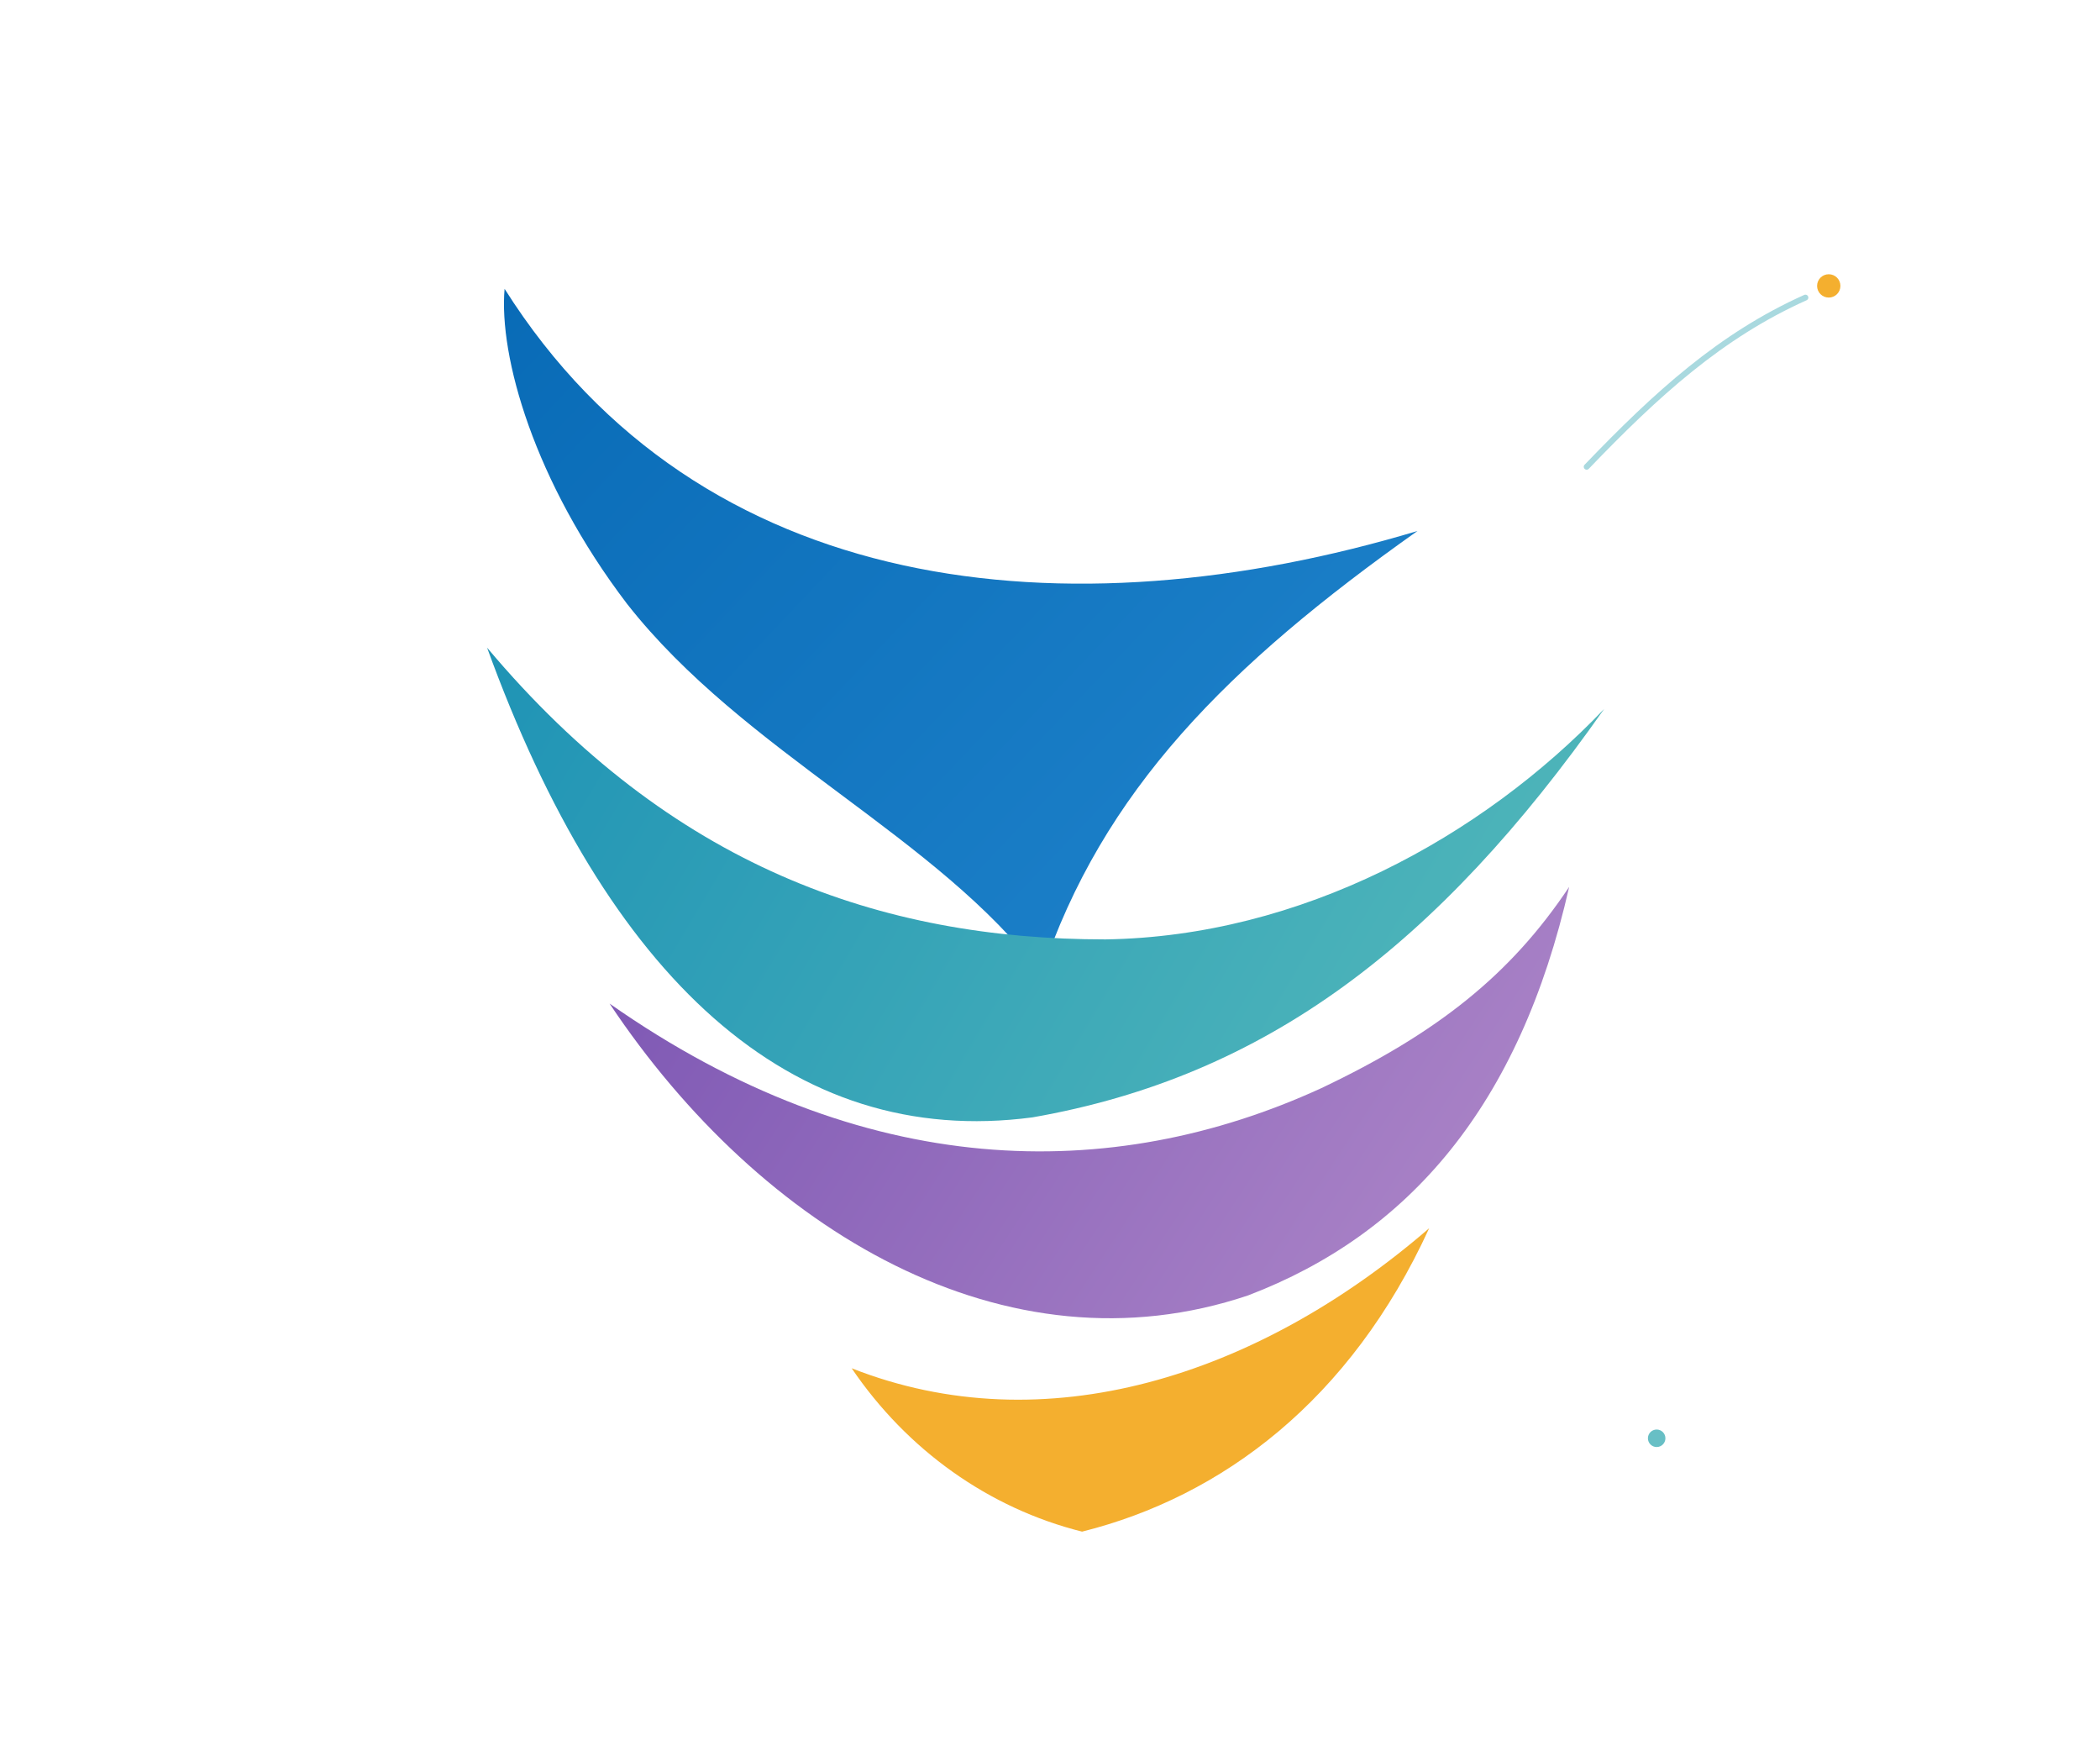
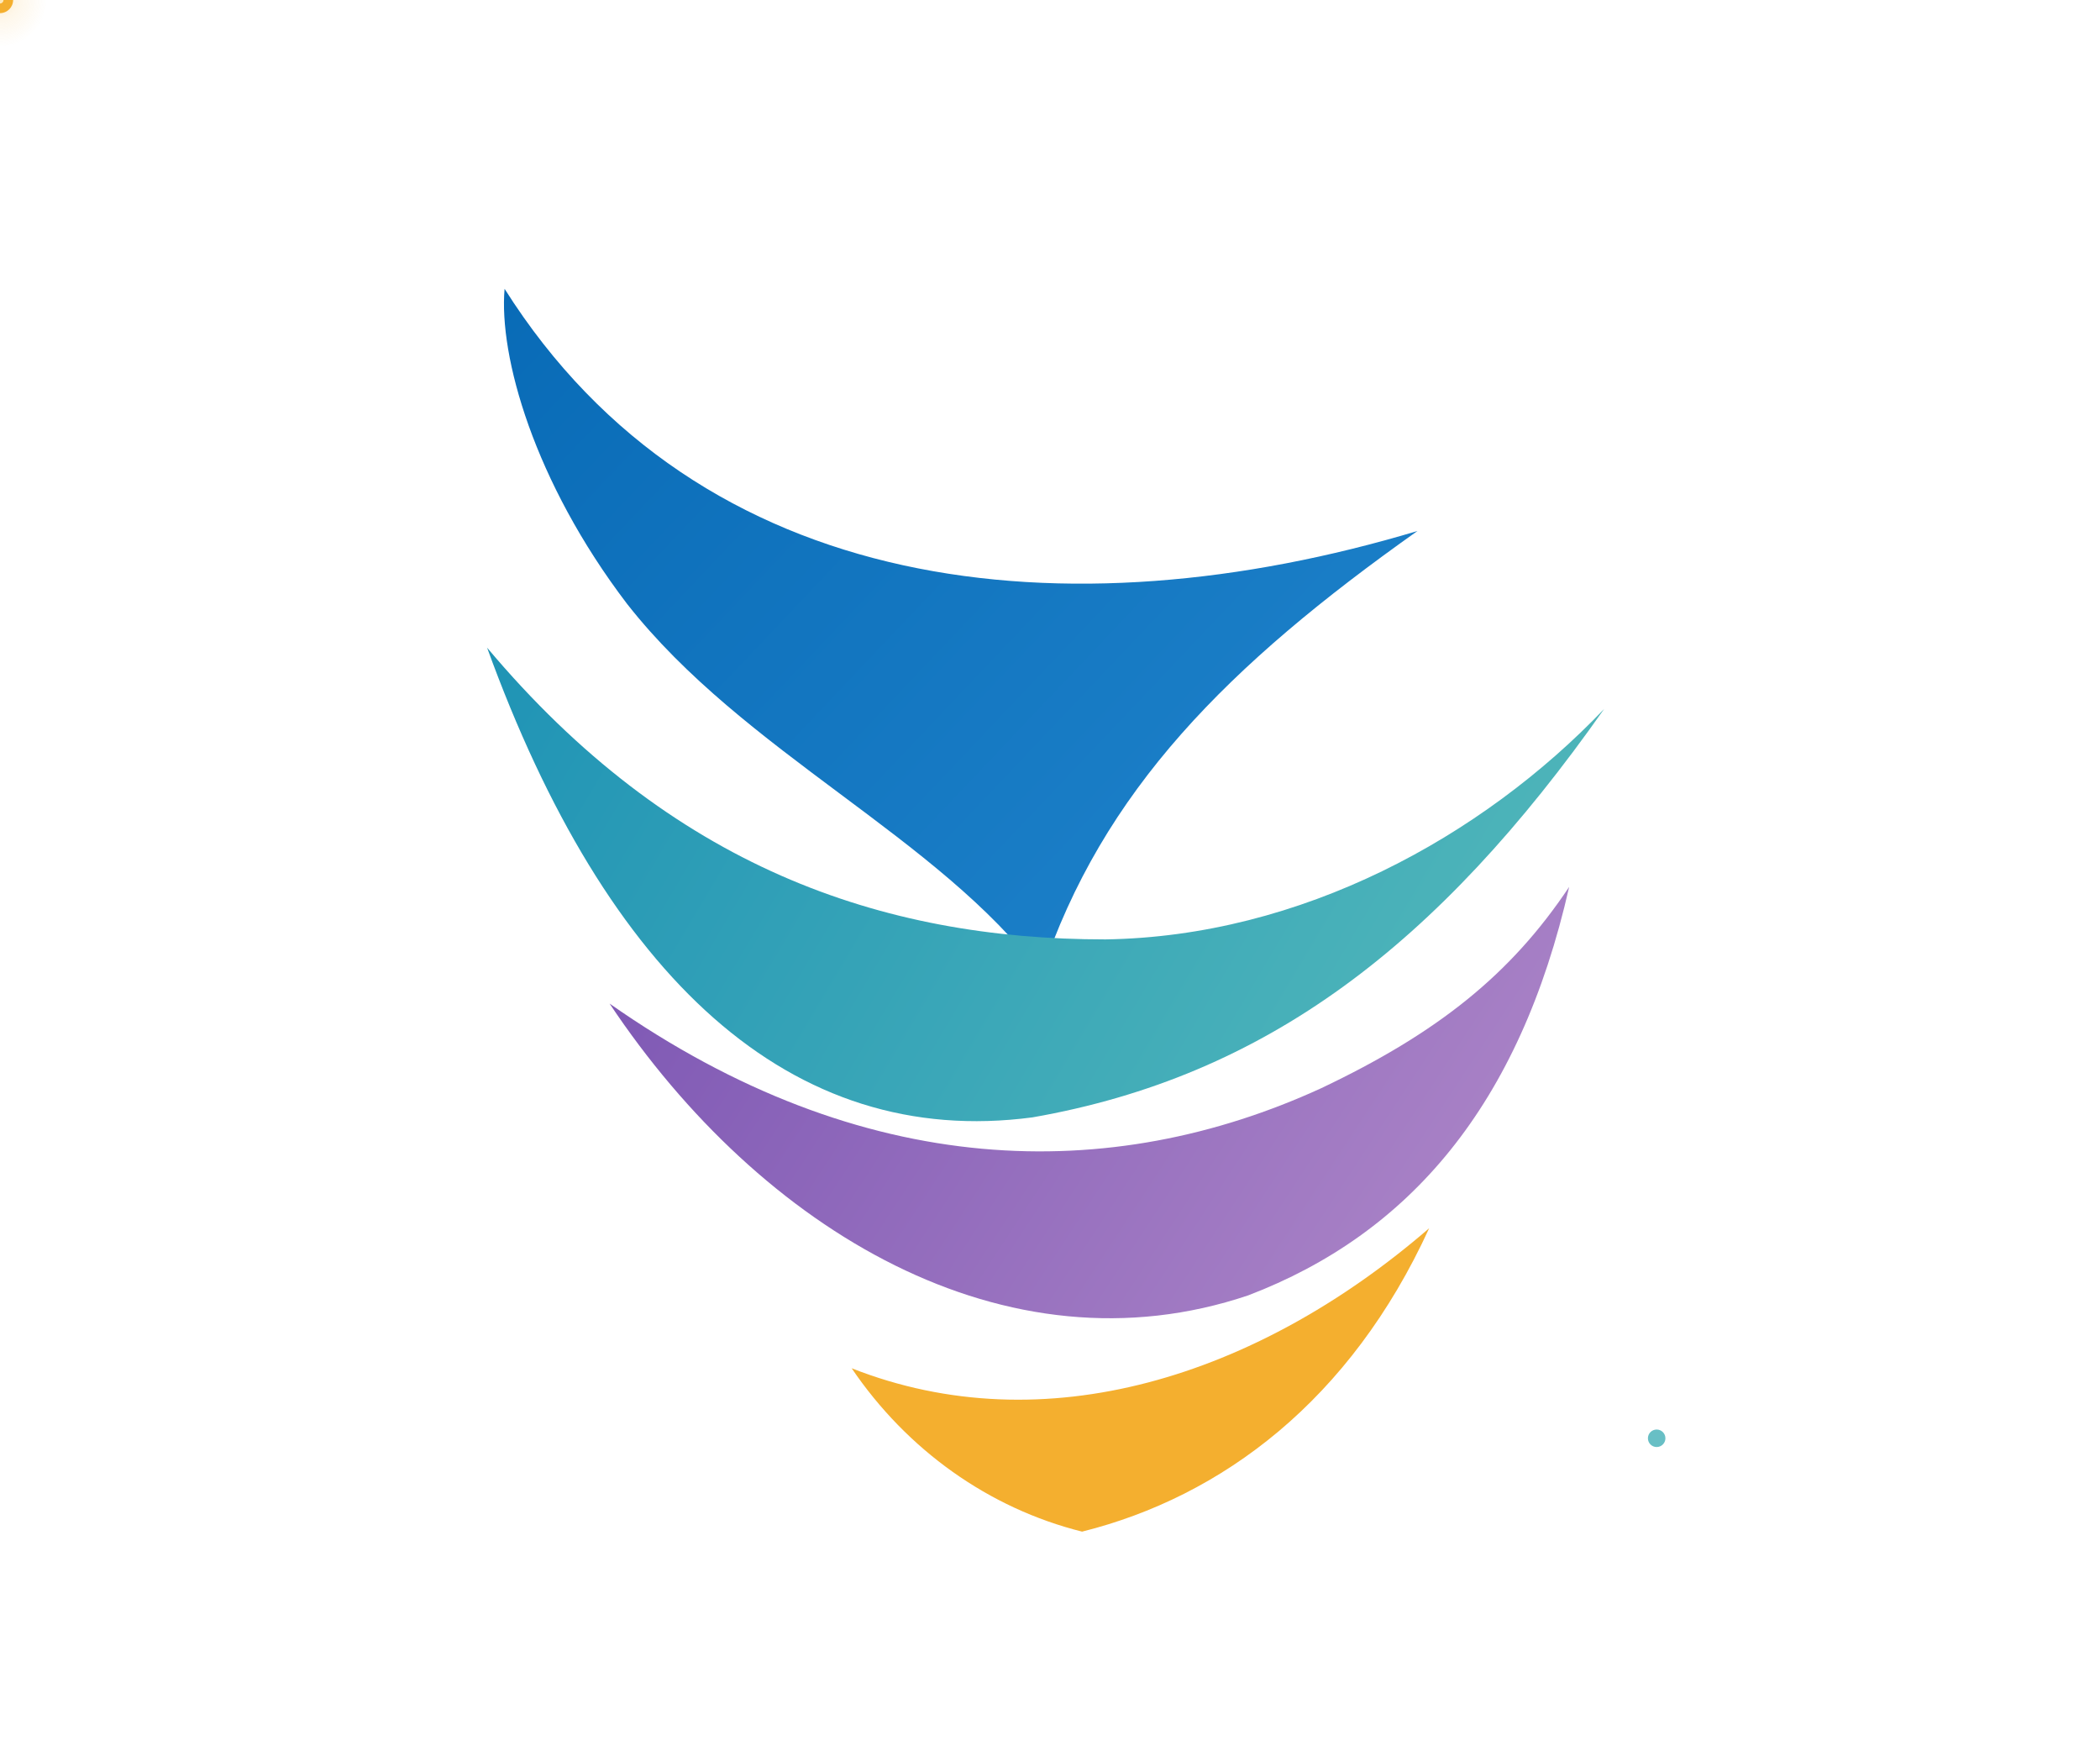
<svg xmlns="http://www.w3.org/2000/svg" viewBox="0 0 720 600" fill="none" role="img" aria-labelledby="title desc">
  <defs>
    <linearGradient id="blue" x1="150" y1="80" x2="530" y2="440" gradientUnits="userSpaceOnUse">
      <stop stop-color="#0769B5" />
      <stop offset="1" stop-color="#268BD2" />
    </linearGradient>
    <linearGradient id="teal" x1="160" y1="190" x2="590" y2="445" gradientUnits="userSpaceOnUse">
      <stop stop-color="#1C91B5" />
      <stop offset="1" stop-color="#5FC1BB" />
    </linearGradient>
    <linearGradient id="purple" x1="210" y1="265" x2="545" y2="485" gradientUnits="userSpaceOnUse">
      <stop stop-color="#7953B2" />
      <stop offset="1" stop-color="#B48DCB" />
    </linearGradient>
+     <radialGradient id="wind-glow">
+       <stop stop-color="#F4AF2F" stop-opacity=".24" />
+       <stop offset=".4" stop-color="#F4AF2F" stop-opacity=".10" />
+       <stop offset="1" stop-color="#F4AF2F" stop-opacity="0" />
+     </radialGradient>
+     <radialGradient id="trail-falloff">
+       <stop offset="0" stop-color="white" />
+       <stop offset=".14" stop-color="white" stop-opacity=".96" />
+       <stop offset=".48" stop-color="white" stop-opacity=".58" />
+       <stop offset="1" stop-color="white" stop-opacity="0" />
+     </radialGradient>
+     <mask id="moving-trail-mask" maskUnits="userSpaceOnUse" x="0" y="0" width="720" height="600" style="mask-type:alpha">
+       <circle r="173" fill="url(#trail-falloff)">
+         <animateMotion path="M617 113 C575 44 471 41 401 68 C308 28 213 61 156 120 C115 161 121 230 152 277 C126 325 145 414 223 465 C293 533 410 555 500 515 C601 473 663 384 640 315 C677 231 665 162 617 113 Z" keyPoints="0;.18;.38;.57;.78;1" dur="12s" repeatCount="indefinite" calcMode="spline" keyTimes="0;.18;.38;.57;.78;1" keySplines=".31 0 .65 1;.38 0 .59 1;.22 0 .68 1;.38 0 .62 1;.35 0 .65 1" />
+       </circle>
+     </mask>
  </defs>
-   <path d="M173 99 C240 205 366 218 486 182 C421 228 378 271 357 334 C322 287 255 258 215 207 C183 165 171 122 173 99Z" fill="url(#blue)" />
-   <path d="M167 222 C230 297 302 322 379 322 C446 321 508 287 550 243 C493 324 434 369 354 383 C271 394 208 335 167 222Z" fill="url(#teal)" />
-   <path d="M209 344 C296 405 381 406 453 373 C493 354 518 334 538 304 C521 379 483 423 428 444 C345 472 261 422 209 344Z" fill="url(#purple)" />
-   <path d="M292 469 C358 495 431 472 490 421 C463 480 419 513 371 525 C339 517 311 497 292 469Z" fill="#F4AF2F" />
-   <path d="M544 160 C568 135 590 115 619 102" stroke="#A9D9DF" stroke-width="2" stroke-linecap="round" />
-   <circle cx="627" cy="98" r="4" fill="#F4AF2F" />
+   <style>
+ /* Expressive Flight 2: wind-responsive staggered movement; exact V7 paths unchanged. */
+ .feather{transform-box:view-box;animation:wind-feather 12s cubic-bezier(.42,0,.58,1) infinite}
+ .feather--blue{transform-origin:173px 99px;animation-delay:0s}
+ .feather--teal{transform-origin:167px 222px;animation-delay:-.28s}
+ .feather--purple{transform-origin:209px 344px;animation-delay:-.56s}
+ .feather--gold{transform-origin:292px 469px;animation-delay:-.84s}
+ @keyframes wind-feather{
+   0%,100%{transform:rotate(0deg) translateY(0)}
+   12%{transform:rotate(-.6deg) translateY(-1px)}
+   27%{transform:rotate(2.8deg) translateY(-5px)}
+   44%{transform:rotate(.3deg) translateY(-1px)}
+   58%{transform:rotate(-.9deg) translateY(1px)}
+   72%{transform:rotate(2deg) translateY(-4px)}
+   87%{transform:rotate(.25deg) translateY(-1px)}
+ }
+ .wind-moving{display:inline}
+ .wind-static{display:none}
+ @media(prefers-reduced-motion:reduce){
+  .feather{animation:none!important;transform:none!important}
+  .wind-moving{display:none!important}
+  .wind-static{display:inline!important}
+ }
+ </style>
+   <path class="feather feather--blue" d="M173 99 C240 205 366 218 486 182 C421 228 378 271 357 334 C322 287 255 258 215 207 C183 165 171 122 173 99Z" fill="url(#blue)" />
+   <path class="feather feather--teal" d="M167 222 C230 297 302 322 379 322 C446 321 508 287 550 243 C493 324 434 369 354 383 C271 394 208 335 167 222Z" fill="url(#teal)" />
+   <path class="feather feather--purple" d="M209 344 C296 405 381 406 453 373 C493 354 518 334 538 304 C521 379 483 423 428 444 C345 472 261 422 209 344Z" fill="url(#purple)" />
+   <path class="feather feather--gold" d="M292 469 C358 495 431 472 490 421 C463 480 419 513 371 525 C339 517 311 497 292 469Z" fill="#F4AF2F" />
+   <g class="wind-moving" aria-hidden="true">
+     <g mask="url(#moving-trail-mask)">
+       <path d="M617 113 C575 44 471 41 401 68 C308 28 213 61 156 120 C115 161 121 230 152 277 C126 325 145 414 223 465 C293 533 410 555 500 515 C601 473 663 384 640 315 C677 231 665 162 617 113 Z" pathLength="1000" stroke="#A2D3DE" stroke-opacity=".23" stroke-width="4.7" stroke-linecap="round" stroke-dasharray="125 875" fill="none">
+         <animate attributeName="stroke-dashoffset" values="125;-55;-255;-445;-655;-875" dur="12s" repeatCount="indefinite" calcMode="spline" keyTimes="0;.18;.38;.57;.78;1" keySplines=".31 0 .65 1;.38 0 .59 1;.22 0 .68 1;.38 0 .62 1;.35 0 .65 1" />
+       </path>
+       <path d="M617 113 C575 44 471 41 401 68 C308 28 213 61 156 120 C115 161 121 230 152 277 C126 325 145 414 223 465 C293 533 410 555 500 515 C601 473 663 384 640 315 C677 231 665 162 617 113 Z" pathLength="1000" stroke="#419CB8" stroke-opacity=".76" stroke-width="1.7" stroke-linecap="round" stroke-dasharray="125 875" fill="none">
+         <animate attributeName="stroke-dashoffset" values="125;-55;-255;-445;-655;-875" dur="12s" repeatCount="indefinite" calcMode="spline" keyTimes="0;.18;.38;.57;.78;1" keySplines=".31 0 .65 1;.38 0 .59 1;.22 0 .68 1;.38 0 .62 1;.35 0 .65 1" />
+       </path>
+     </g>
+     <g>
+       <circle r="16" fill="url(#wind-glow)" />
+       <circle r="4.5" fill="#F4AF2F" />
+       <circle r="1.2" fill="#FFF5D6" opacity=".85" />
+       <animateMotion path="M617 113 C575 44 471 41 401 68 C308 28 213 61 156 120 C115 161 121 230 152 277 C126 325 145 414 223 465 C293 533 410 555 500 515 C601 473 663 384 640 315 C677 231 665 162 617 113 Z" keyPoints="0;.18;.38;.57;.78;1" dur="12s" repeatCount="indefinite" calcMode="spline" keyTimes="0;.18;.38;.57;.78;1" keySplines=".31 0 .65 1;.38 0 .59 1;.22 0 .68 1;.38 0 .62 1;.35 0 .65 1" />
+     </g>
+   </g>
+   <g class="wind-static" aria-hidden="true">
+     <path d="M544 160 C568 135 590 115 619 102" stroke="#A9D9DF" stroke-width="2" stroke-linecap="round" />
+     <circle cx="627" cy="98" r="4" fill="#F4AF2F" />
+   </g>
  <circle cx="568" cy="493" r="3" fill="#68BFC5" />
</svg>
